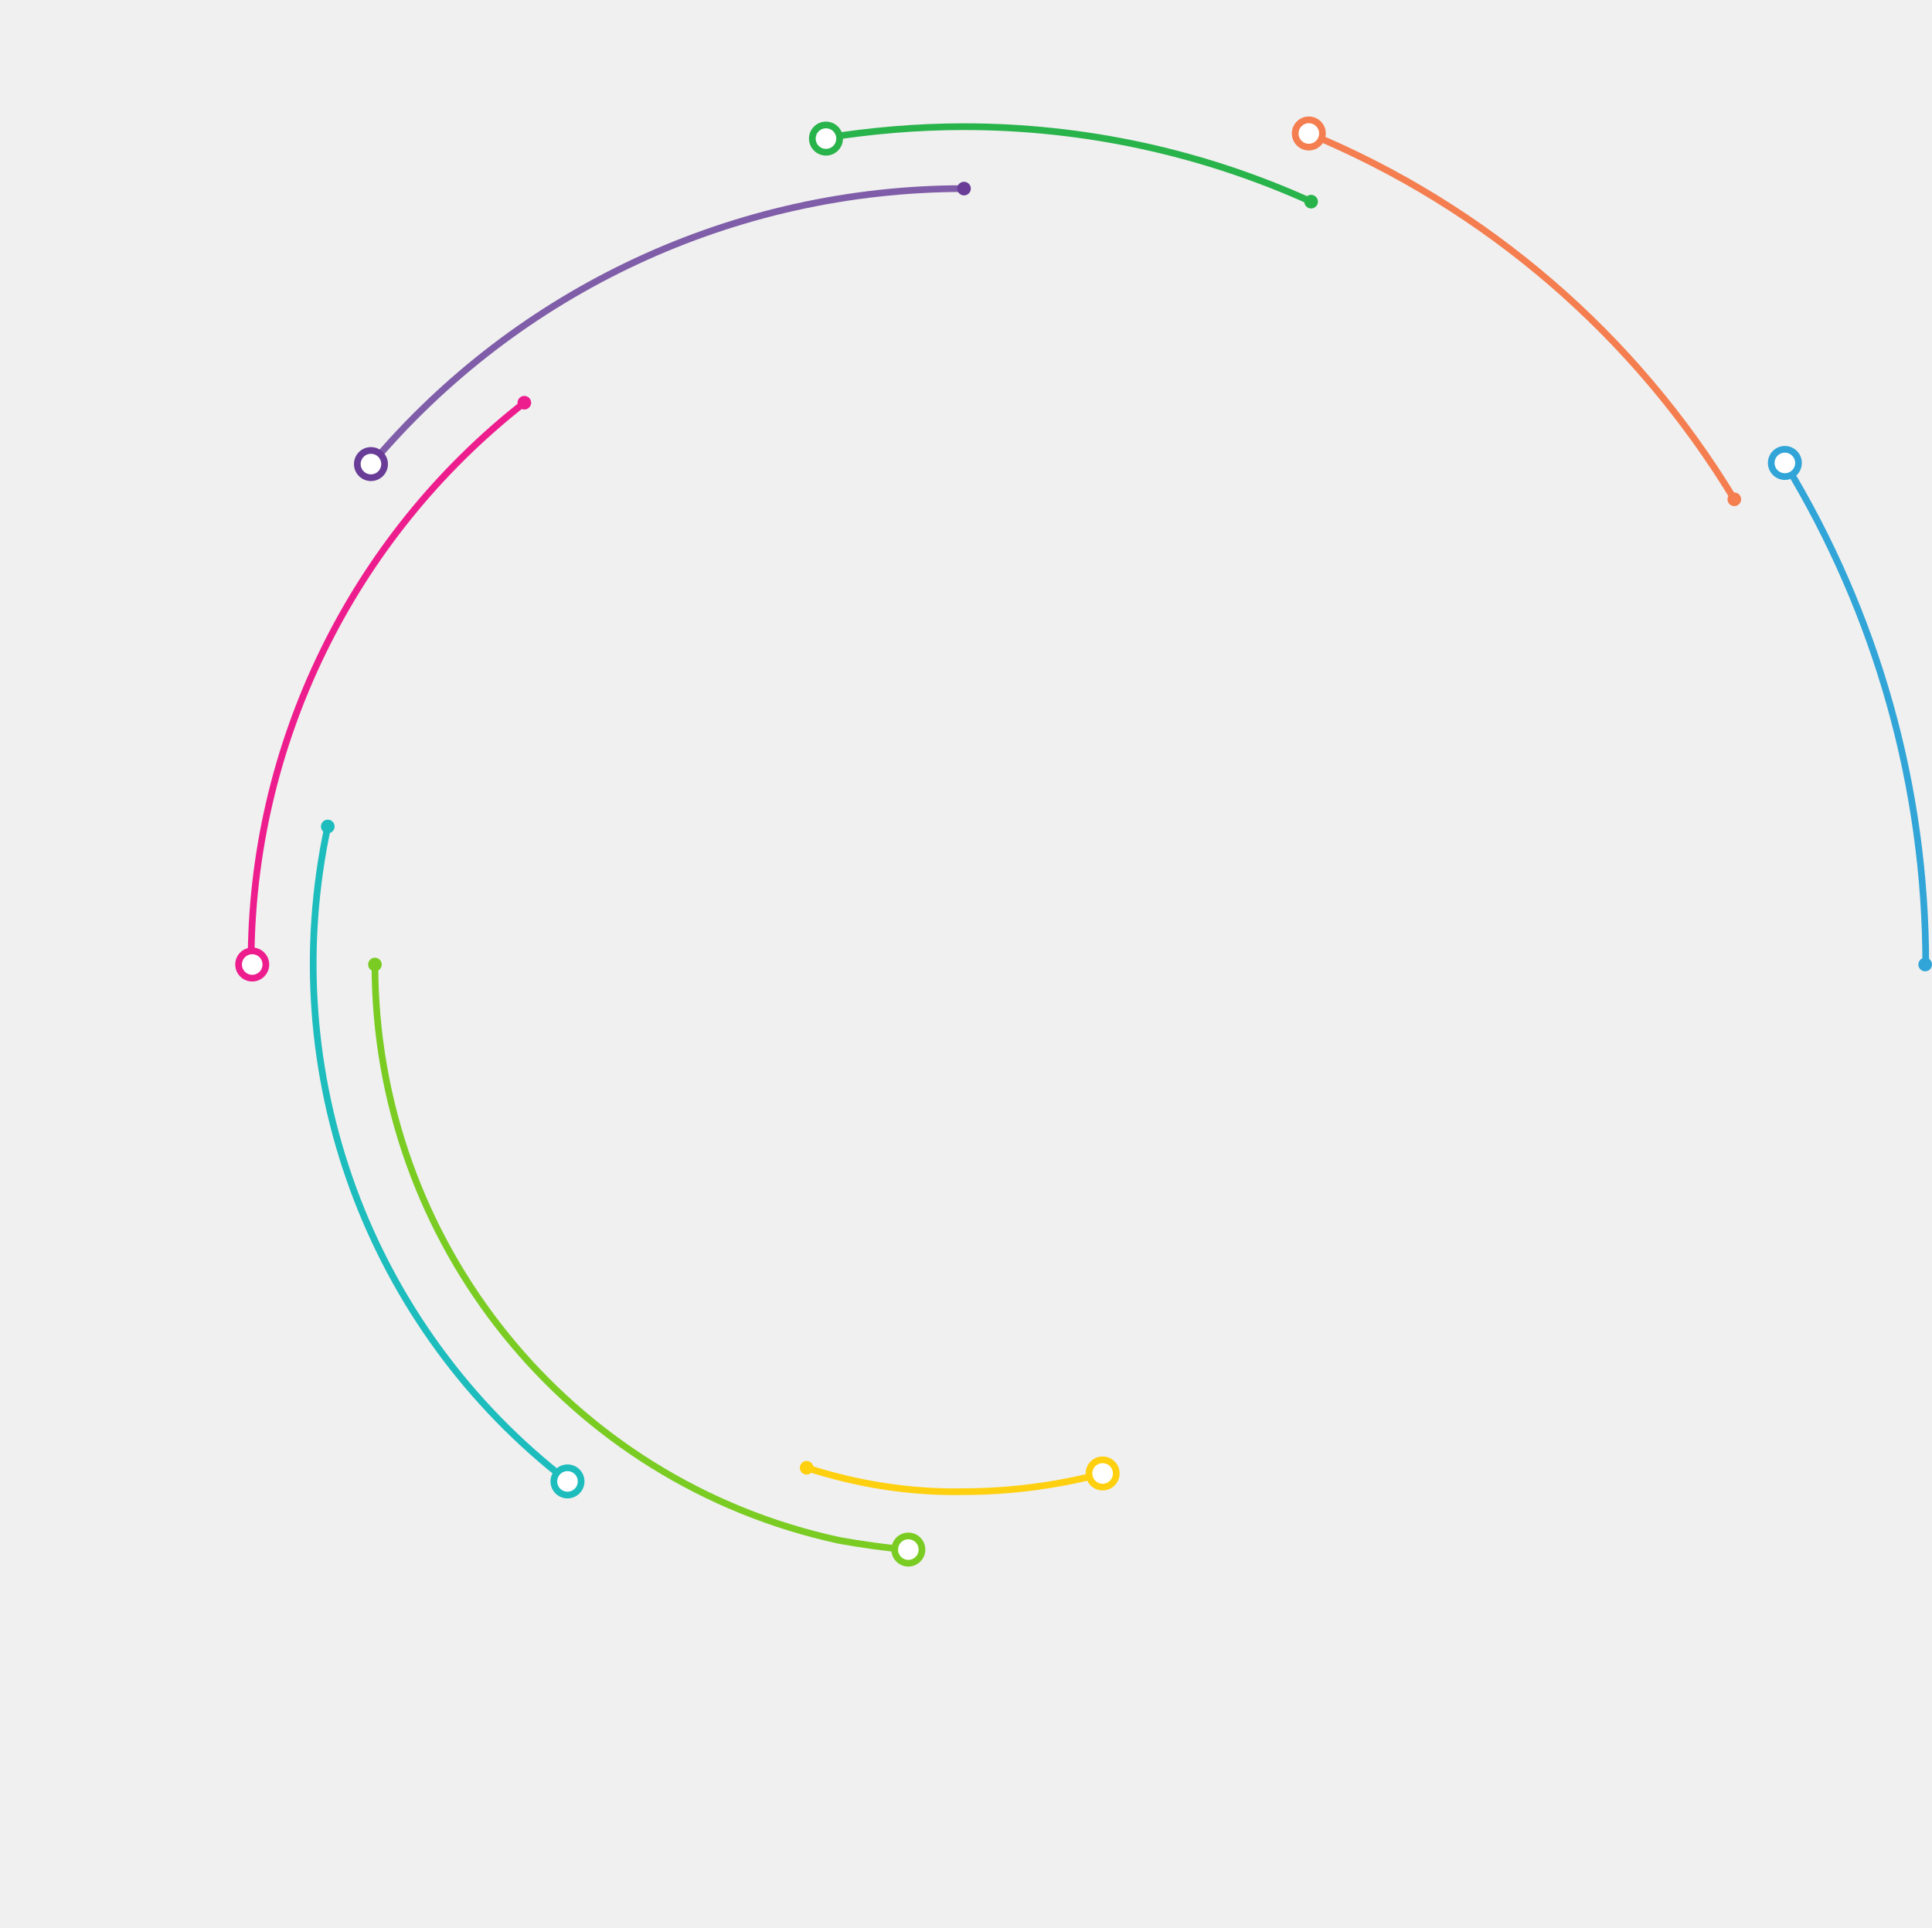
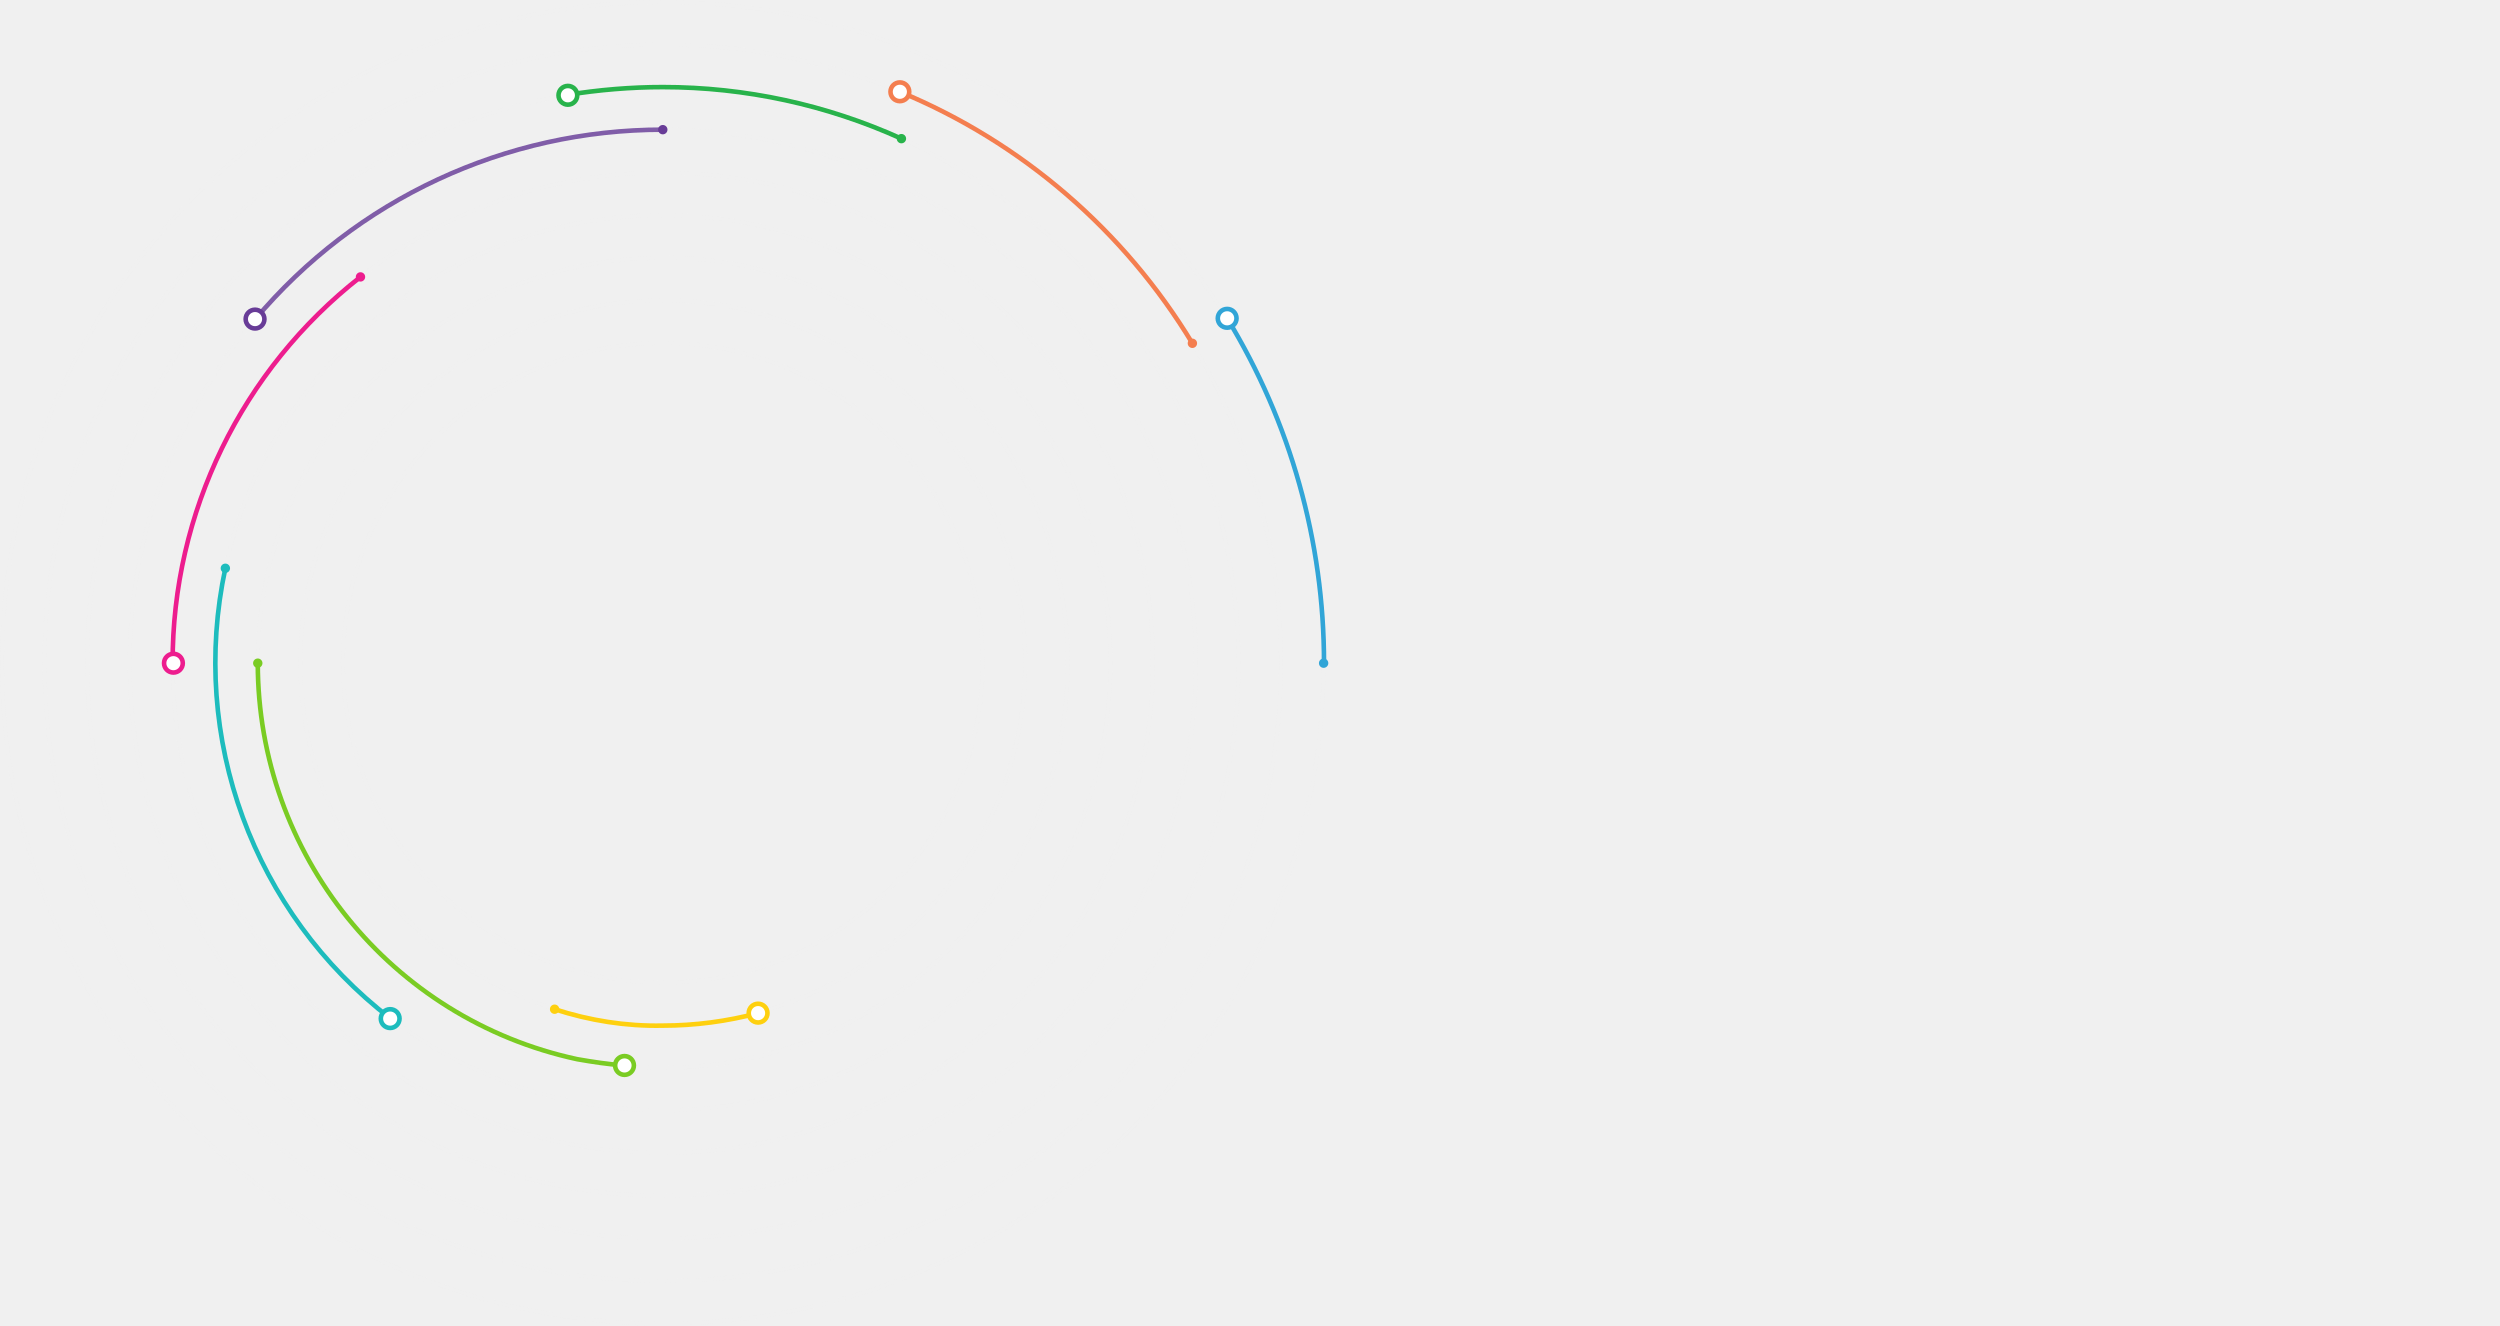
- <svg xmlns="http://www.w3.org/2000/svg" version="1.1" id="Rings" x="0px" y="0px" viewBox="0 0 340.1 339.4" style="enable-background:new 0 0 340.1 339.4;" xml:space="preserve">
+ <svg xmlns="http://www.w3.org/2000/svg" version="1.1" id="Rings" x="0px" y="0px" viewBox="0 0 640.1 339.4" style="enable-background:new 0 0 640.1 339.4;" xml:space="preserve">
  <style type="text/css">
	.st0{opacity:0.5;fill:none;stroke:#EFEFEF;stroke-miterlimit:10;enable-background:new    ;}

	.st1{fill:none;stroke:#31A5D7;stroke-width:1.18;stroke-miterlimit:10;}
	.st2{fill:#31A5D7;}
	.st3{fill:#FFFFFF;stroke:#31A5D7;stroke-width:1.18;stroke-miterlimit:10;}

	.st4{fill:none;stroke:#F47E4F;stroke-width:1.18;stroke-miterlimit:10;}
	.st5{fill:#F47E4F;}
	.st6{fill:#FFFFFF;stroke:#F47E4F;stroke-width:1.18;stroke-miterlimit:10;}

	.st7{fill:none;stroke:#28B34B;stroke-width:1.18;stroke-miterlimit:10;}
	.st8{fill:#28B34B;}
	.st9{fill:#FFFFFF;stroke:#28B34B;stroke-width:1.18;stroke-miterlimit:10;}

	.st10{fill:none;stroke:#805DA8;stroke-width:1.18;stroke-miterlimit:10;}
	.st11{fill:#683C97;}
	.st12{fill:#FFFFFF;stroke:#683C97;stroke-width:1.18;stroke-miterlimit:10;}

	.st13{fill:none;stroke:#ED1D8E;stroke-width:1.18;stroke-miterlimit:10;}
	.st14{fill:#ED1D8E;}
	.st15{fill:#FFFFFF;stroke:#ED1D8E;stroke-width:1.18;stroke-miterlimit:10;}

	.st16{fill:none;stroke:#1DBCBD;stroke-width:1.18;stroke-miterlimit:10;}
	.st17{fill:#1DBCBD;}
	.st18{fill:#FFFFFF;stroke:#1DBCBD;stroke-width:1.18;stroke-miterlimit:10;}

	.st19{fill:none;stroke:#7ACC23;stroke-width:1.18;stroke-miterlimit:10;}
	.st20{fill:#7ACC23;}
	.st21{fill:#FFFFFF;stroke:#7ACC23;stroke-width:1.18;stroke-miterlimit:10;}

	.st22{fill:none;stroke:#FED00F;stroke-width:1.18;stroke-miterlimit:10;}
	.st23{fill:#FED00F;}
	.st24{fill:#FFFFFF;stroke:#FED00F;stroke-width:1.18;stroke-miterlimit:10;}
</style>
  <circle class="st0" cx="169.7" cy="169.7" r="169.2" />
  <circle class="st0" cx="169.7" cy="169.7" r="158.3" />
  <circle class="st0" cx="169.7" cy="169.7" r="147.4" />
  <circle class="st0" cx="169.7" cy="169.7" r="136.5" />
  <circle class="st0" cx="169.7" cy="169.7" r="125.5" />
  <circle class="st0" cx="169.7" cy="169.7" r="114.6" />
  <circle class="st0" cx="169.7" cy="169.7" r="103.7" />
  <circle class="st0" cx="169.7" cy="169.7" r="92.8" />
  <circle class="st0" cx="169.7" cy="169.7" r="81.9" />
  <g id="discovery">
    <path class="st1" d="M314.2,81.5c16.2,26.6,24.8,57.1,24.8,88.3" />
    <circle class="st2" cx="338.9" cy="169.8" r="1.2" />
    <circle class="st3" cx="314.2" cy="81.5" r="2.4" />
    <animateTransform id="discovery_anim" attributeName="transform" attributeType="XML" type="rotate" from="0 169.7 169.8" to="31 169.7 169.8" begin="1.5; quality_assurance_anim.end+1.5" dur="2" fill="freeze" repeateCount="indefinite" />
    <animateTransform id="client_consultation_anim" attributeName="transform" attributeType="XML" type="rotate" from="31 169.7 169.8" to="65.5 169.7 169.8" begin="discovery_anim.end+1.5" dur="2" fill="freeze" repeateCount="indefinite" />
    <animateTransform id="kick_off_anim" attributeName="transform" attributeType="XML" type="rotate" from="65.5 169.7 169.8" to="90 169.7 169.8" begin="client_consultation_anim.end+1.5" dur="2" fill="freeze" repeateCount="indefinite" />
    <animateTransform id="information_architecture_development_anim" attributeName="transform" attributeType="XML" type="rotate" from="90 169.7 169.8" to="128.3 169.7 169.8" begin="kick_off_anim.end+1.5" dur="2" fill="freeze" repeateCount="indefinite" />
    <animateTransform id="design_anim" attributeName="transform" attributeType="XML" type="rotate" from="128.3 169.7 169.8" to="167.8 169.7 169.8" begin="information_architecture_development_anim.end+1.5" dur="2" fill="freeze" repeateCount="indefinite" />
    <animateTransform id="front_end_development_anim" attributeName="transform" attributeType="XML" type="rotate" from="167.8 169.7 169.8" to="179.7 169.7 169.8" begin="design_anim.end+1.5" dur="2" fill="freeze" repeateCount="indefinite" />
    <animateTransform id="back_end_development_anim" attributeName="transform" attributeType="XML" type="rotate" from="179.7 169.7 169.8" to="252.6 169.7 169.8" begin="front_end_development_anim.end+1.5" dur="2" fill="freeze" repeateCount="indefinite" />
    <animateTransform id="quality_assurance_anim" attributeName="transform" attributeType="XML" type="rotate" from="252.6 169.7 169.8" to="360 169.7 169.8" begin="back_end_development_anim.end+1.5" dur="2" fill="freeze" repeateCount="indefinite" />
  </g>
  <g id="client_consultation">
    <path class="st4" d="M305.3,87.9c-17.5-28.9-43.7-51.5-74.9-64.4" />
    <circle class="st5" cx="305.3" cy="87.9" r="1.2" />
    <circle class="st6" cx="230.4" cy="23.5" r="2.4" />
    <animateTransform id="discovery_anim" attributeName="transform" attributeType="XML" type="rotate" from="0 169.7 169.8" to="31 169.7 169.8" begin="1.5; quality_assurance_anim.end+1.5" dur="2" fill="freeze" repeateCount="indefinite" />
    <animateTransform id="client_consultation_anim" attributeName="transform" attributeType="XML" type="rotate" from="31 169.7 169.8" to="65.5 169.7 169.8" begin="discovery_anim.end+1.5" dur="2" fill="freeze" repeateCount="indefinite" />
    <animateTransform id="kick_off_anim" attributeName="transform" attributeType="XML" type="rotate" from="65.5 169.7 169.8" to="90 169.7 169.8" begin="client_consultation_anim.end+1.5" dur="2" fill="freeze" repeateCount="indefinite" />
    <animateTransform id="information_architecture_development_anim" attributeName="transform" attributeType="XML" type="rotate" from="90 169.7 169.8" to="128.3 169.7 169.8" begin="kick_off_anim.end+1.5" dur="2" fill="freeze" repeateCount="indefinite" />
    <animateTransform id="design_anim" attributeName="transform" attributeType="XML" type="rotate" from="128.3 169.7 169.8" to="167.8 169.7 169.8" begin="information_architecture_development_anim.end+1.5" dur="2" fill="freeze" repeateCount="indefinite" />
    <animateTransform id="front_end_development_anim" attributeName="transform" attributeType="XML" type="rotate" from="167.8 169.7 169.8" to="179.7 169.7 169.8" begin="design_anim.end+1.5" dur="2" fill="freeze" repeateCount="indefinite" />
    <animateTransform id="back_end_development_anim" attributeName="transform" attributeType="XML" type="rotate" from="179.7 169.7 169.8" to="252.6 169.7 169.8" begin="front_end_development_anim.end+1.5" dur="2" fill="freeze" repeateCount="indefinite" />
    <animateTransform id="quality_assurance_anim" attributeName="transform" attributeType="XML" type="rotate" from="252.6 169.7 169.8" to="360 169.7 169.8" begin="back_end_development_anim.end+1.5" dur="2" fill="freeze" repeateCount="indefinite" />
  </g>
  <g id="kick_off">
    <path class="st7" d="M230.8,35.5c-19.2-8.7-40-13.2-61.1-13.2c-8.2,0-16.4,0.7-24.5,2" />
    <circle class="st8" cx="230.8" cy="35.5" r="1.2" />
    <circle class="st9" cx="145.4" cy="24.4" r="2.4" />
    <animateTransform id="discovery_anim" attributeName="transform" attributeType="XML" type="rotate" from="0 169.7 169.8" to="31 169.7 169.8" begin="1.5; quality_assurance_anim.end+1.5" dur="2" fill="freeze" repeateCount="indefinite" />
    <animateTransform id="client_consultation_anim" attributeName="transform" attributeType="XML" type="rotate" from="31 169.7 169.8" to="65.5 169.7 169.8" begin="discovery_anim.end+1.5" dur="2" fill="freeze" repeateCount="indefinite" />
    <animateTransform id="kick_off_anim" attributeName="transform" attributeType="XML" type="rotate" from="65.5 169.7 169.8" to="90 169.7 169.8" begin="client_consultation_anim.end+1.5" dur="2" fill="freeze" repeateCount="indefinite" />
    <animateTransform id="information_architecture_development_anim" attributeName="transform" attributeType="XML" type="rotate" from="90 169.7 169.8" to="128.3 169.7 169.8" begin="kick_off_anim.end+1.5" dur="2" fill="freeze" repeateCount="indefinite" />
    <animateTransform id="design_anim" attributeName="transform" attributeType="XML" type="rotate" from="128.3 169.7 169.8" to="167.8 169.7 169.8" begin="information_architecture_development_anim.end+1.5" dur="2" fill="freeze" repeateCount="indefinite" />
    <animateTransform id="front_end_development_anim" attributeName="transform" attributeType="XML" type="rotate" from="167.8 169.7 169.8" to="179.7 169.7 169.8" begin="design_anim.end+1.5" dur="2" fill="freeze" repeateCount="indefinite" />
    <animateTransform id="back_end_development_anim" attributeName="transform" attributeType="XML" type="rotate" from="179.7 169.7 169.8" to="252.6 169.7 169.8" begin="front_end_development_anim.end+1.5" dur="2" fill="freeze" repeateCount="indefinite" />
    <animateTransform id="quality_assurance_anim" attributeName="transform" attributeType="XML" type="rotate" from="252.6 169.7 169.8" to="360 169.7 169.8" begin="back_end_development_anim.end+1.5" dur="2" fill="freeze" repeateCount="indefinite" />
  </g>
  <g id="information_architecture_development">
    <path class="st10" d="M169.7,33.2C129.4,33.2,91.2,51,65.3,81.8" />
    <circle class="st11" cx="169.7" cy="33.2" r="1.2" />
    <circle class="st12" cx="65.3" cy="81.7" r="2.4" />
    <animateTransform id="discovery_anim" attributeName="transform" attributeType="XML" type="rotate" from="0 169.7 169.8" to="31 169.7 169.8" begin="1.5; quality_assurance_anim.end+1.5" dur="2" fill="freeze" repeateCount="indefinite" />
    <animateTransform id="client_consultation_anim" attributeName="transform" attributeType="XML" type="rotate" from="31 169.7 169.8" to="65.5 169.7 169.8" begin="discovery_anim.end+1.5" dur="2" fill="freeze" repeateCount="indefinite" />
    <animateTransform id="kick_off_anim" attributeName="transform" attributeType="XML" type="rotate" from="65.5 169.7 169.8" to="90 169.7 169.8" begin="client_consultation_anim.end+1.5" dur="2" fill="freeze" repeateCount="indefinite" />
    <animateTransform id="information_architecture_development_anim" attributeName="transform" attributeType="XML" type="rotate" from="90 169.7 169.8" to="128.3 169.7 169.8" begin="kick_off_anim.end+1.5" dur="2" fill="freeze" repeateCount="indefinite" />
    <animateTransform id="design_anim" attributeName="transform" attributeType="XML" type="rotate" from="128.3 169.7 169.8" to="167.8 169.7 169.8" begin="information_architecture_development_anim.end+1.5" dur="2" fill="freeze" repeateCount="indefinite" />
    <animateTransform id="front_end_development_anim" attributeName="transform" attributeType="XML" type="rotate" from="167.8 169.7 169.8" to="179.7 169.7 169.8" begin="design_anim.end+1.5" dur="2" fill="freeze" repeateCount="indefinite" />
    <animateTransform id="back_end_development_anim" attributeName="transform" attributeType="XML" type="rotate" from="179.7 169.7 169.8" to="252.6 169.7 169.8" begin="front_end_development_anim.end+1.5" dur="2" fill="freeze" repeateCount="indefinite" />
    <animateTransform id="quality_assurance_anim" attributeName="transform" attributeType="XML" type="rotate" from="252.6 169.7 169.8" to="360 169.7 169.8" begin="back_end_development_anim.end+1.5" dur="2" fill="freeze" repeateCount="indefinite" />
  </g>
  <g id="design">
    <path class="st13" d="M92.3,70.9c-30.4,23.8-48.2,60.3-48.1,98.9" />
    <circle class="st14" cx="92.3" cy="70.9" r="1.2" />
    <circle class="st15" cx="44.4" cy="169.8" r="2.4" />
    <animateTransform id="discovery_anim" attributeName="transform" attributeType="XML" type="rotate" from="0 169.7 169.8" to="31 169.7 169.8" begin="1.5; quality_assurance_anim.end+1.5" dur="2" fill="freeze" repeateCount="indefinite" />
    <animateTransform id="client_consultation_anim" attributeName="transform" attributeType="XML" type="rotate" from="31 169.7 169.8" to="65.5 169.7 169.8" begin="discovery_anim.end+1.5" dur="2" fill="freeze" repeateCount="indefinite" />
    <animateTransform id="kick_off_anim" attributeName="transform" attributeType="XML" type="rotate" from="65.5 169.7 169.8" to="90 169.7 169.8" begin="client_consultation_anim.end+1.5" dur="2" fill="freeze" repeateCount="indefinite" />
    <animateTransform id="information_architecture_development_anim" attributeName="transform" attributeType="XML" type="rotate" from="90 169.7 169.8" to="128.3 169.7 169.8" begin="kick_off_anim.end+1.5" dur="2" fill="freeze" repeateCount="indefinite" />
    <animateTransform id="design_anim" attributeName="transform" attributeType="XML" type="rotate" from="128.3 169.7 169.8" to="167.8 169.7 169.8" begin="information_architecture_development_anim.end+1.5" dur="2" fill="freeze" repeateCount="indefinite" />
    <animateTransform id="front_end_development_anim" attributeName="transform" attributeType="XML" type="rotate" from="167.8 169.7 169.8" to="179.7 169.7 169.8" begin="design_anim.end+1.5" dur="2" fill="freeze" repeateCount="indefinite" />
    <animateTransform id="back_end_development_anim" attributeName="transform" attributeType="XML" type="rotate" from="179.7 169.7 169.8" to="252.6 169.7 169.8" begin="front_end_development_anim.end+1.5" dur="2" fill="freeze" repeateCount="indefinite" />
    <animateTransform id="quality_assurance_anim" attributeName="transform" attributeType="XML" type="rotate" from="252.6 169.7 169.8" to="360 169.7 169.8" begin="back_end_development_anim.end+1.5" dur="2" fill="freeze" repeateCount="indefinite" />
  </g>
  <g id="front_end_development">
    <path class="st16" d="M57.7,145.5c-9.3,43.4,7.1,88.2,42.3,115.3" />
    <circle class="st17" cx="57.7" cy="145.5" r="1.2" />
    <circle class="st18" cx="99.9" cy="260.8" r="2.4" />
    <animateTransform id="discovery_anim" attributeName="transform" attributeType="XML" type="rotate" from="0 169.7 169.8" to="31 169.7 169.8" begin="1.5; quality_assurance_anim.end+1.5" dur="2" fill="freeze" repeateCount="indefinite" />
    <animateTransform id="client_consultation_anim" attributeName="transform" attributeType="XML" type="rotate" from="31 169.7 169.8" to="65.5 169.7 169.8" begin="discovery_anim.end+1.5" dur="2" fill="freeze" repeateCount="indefinite" />
    <animateTransform id="kick_off_anim" attributeName="transform" attributeType="XML" type="rotate" from="65.5 169.7 169.8" to="90 169.7 169.8" begin="client_consultation_anim.end+1.5" dur="2" fill="freeze" repeateCount="indefinite" />
    <animateTransform id="information_architecture_development_anim" attributeName="transform" attributeType="XML" type="rotate" from="90 169.7 169.8" to="128.3 169.7 169.8" begin="kick_off_anim.end+1.5" dur="2" fill="freeze" repeateCount="indefinite" />
    <animateTransform id="design_anim" attributeName="transform" attributeType="XML" type="rotate" from="128.3 169.7 169.8" to="167.8 169.7 169.8" begin="information_architecture_development_anim.end+1.5" dur="2" fill="freeze" repeateCount="indefinite" />
    <animateTransform id="front_end_development_anim" attributeName="transform" attributeType="XML" type="rotate" from="167.8 169.7 169.8" to="179.7 169.7 169.8" begin="design_anim.end+1.5" dur="2" fill="freeze" repeateCount="indefinite" />
    <animateTransform id="back_end_development_anim" attributeName="transform" attributeType="XML" type="rotate" from="179.7 169.7 169.8" to="252.6 169.7 169.8" begin="front_end_development_anim.end+1.5" dur="2" fill="freeze" repeateCount="indefinite" />
    <animateTransform id="quality_assurance_anim" attributeName="transform" attributeType="XML" type="rotate" from="252.6 169.7 169.8" to="360 169.7 169.8" begin="back_end_development_anim.end+1.5" dur="2" fill="freeze" repeateCount="indefinite" />
  </g>
  <g id="back_end_development">
    <path class="st19" d="M66,169.8c0,48.9,34,91.1,81.8,101.4c4,0.7,8,1.3,12,1.6" />
    <circle class="st20" cx="66" cy="169.8" r="1.2" />
    <circle class="st21" cx="159.9" cy="272.8" r="2.4" />
    <animateTransform id="discovery_anim" attributeName="transform" attributeType="XML" type="rotate" from="0 169.7 169.8" to="31 169.7 169.8" begin="1.5; quality_assurance_anim.end+1.5" dur="2" fill="freeze" repeateCount="indefinite" />
    <animateTransform id="client_consultation_anim" attributeName="transform" attributeType="XML" type="rotate" from="31 169.7 169.8" to="65.5 169.7 169.8" begin="discovery_anim.end+1.5" dur="2" fill="freeze" repeateCount="indefinite" />
    <animateTransform id="kick_off_anim" attributeName="transform" attributeType="XML" type="rotate" from="65.5 169.7 169.8" to="90 169.7 169.8" begin="client_consultation_anim.end+1.5" dur="2" fill="freeze" repeateCount="indefinite" />
    <animateTransform id="information_architecture_development_anim" attributeName="transform" attributeType="XML" type="rotate" from="90 169.7 169.8" to="128.3 169.7 169.8" begin="kick_off_anim.end+1.5" dur="2" fill="freeze" repeateCount="indefinite" />
    <animateTransform id="design_anim" attributeName="transform" attributeType="XML" type="rotate" from="128.3 169.7 169.8" to="167.8 169.7 169.8" begin="information_architecture_development_anim.end+1.5" dur="2" fill="freeze" repeateCount="indefinite" />
    <animateTransform id="front_end_development_anim" attributeName="transform" attributeType="XML" type="rotate" from="167.8 169.7 169.8" to="179.7 169.7 169.8" begin="design_anim.end+1.5" dur="2" fill="freeze" repeateCount="indefinite" />
    <animateTransform id="back_end_development_anim" attributeName="transform" attributeType="XML" type="rotate" from="179.7 169.7 169.8" to="252.6 169.7 169.8" begin="front_end_development_anim.end+1.5" dur="2" fill="freeze" repeateCount="indefinite" />
    <animateTransform id="quality_assurance_anim" attributeName="transform" attributeType="XML" type="rotate" from="252.6 169.7 169.8" to="360 169.7 169.8" begin="back_end_development_anim.end+1.5" dur="2" fill="freeze" repeateCount="indefinite" />
  </g>
  <g id="quality_assurance">
    <path class="st22" d="M142,258.4c8.9,2.9,18.3,4.4,27.7,4.2l0,0c8.2,0,16.5-1.1,24.4-3.2" />
    <circle class="st23" cx="142" cy="258.4" r="1.2" />
    <circle class="st24" cx="194.1" cy="259.4" r="2.4" />
    <animateTransform id="discovery_anim" attributeName="transform" attributeType="XML" type="rotate" from="0 169.7 169.8" to="31 169.7 169.8" begin="1.5; quality_assurance_anim.end+1.5" dur="2" fill="freeze" repeateCount="indefinite" />
    <animateTransform id="client_consultation_anim" attributeName="transform" attributeType="XML" type="rotate" from="31 169.7 169.8" to="65.5 169.7 169.8" begin="discovery_anim.end+1.5" dur="2" fill="freeze" repeateCount="indefinite" />
    <animateTransform id="kick_off_anim" attributeName="transform" attributeType="XML" type="rotate" from="65.5 169.7 169.8" to="90 169.7 169.8" begin="client_consultation_anim.end+1.5" dur="2" fill="freeze" repeateCount="indefinite" />
    <animateTransform id="information_architecture_development_anim" attributeName="transform" attributeType="XML" type="rotate" from="90 169.7 169.8" to="128.3 169.7 169.8" begin="kick_off_anim.end+1.5" dur="2" fill="freeze" repeateCount="indefinite" />
    <animateTransform id="design_anim" attributeName="transform" attributeType="XML" type="rotate" from="128.3 169.7 169.8" to="167.8 169.7 169.8" begin="information_architecture_development_anim.end+1.5" dur="2" fill="freeze" repeateCount="indefinite" />
    <animateTransform id="front_end_development_anim" attributeName="transform" attributeType="XML" type="rotate" from="167.8 169.7 169.8" to="179.7 169.7 169.8" begin="design_anim.end+1.5" dur="2" fill="freeze" repeateCount="indefinite" />
    <animateTransform id="back_end_development_anim" attributeName="transform" attributeType="XML" type="rotate" from="179.7 169.7 169.8" to="252.6 169.7 169.8" begin="front_end_development_anim.end+1.5" dur="2" fill="freeze" repeateCount="indefinite" />
    <animateTransform id="quality_assurance_anim" attributeName="transform" attributeType="XML" type="rotate" from="252.6 169.7 169.8" to="360 169.7 169.8" begin="back_end_development_anim.end+1.5" dur="2" fill="freeze" repeateCount="indefinite" />
  </g>
  <circle cx="338.9" cy="169.8" r="0" fill="none" stroke="#31A5D7" stroke-width="0.5" stroke-miterlimit="10" stroke-opacity="0.5">
    <animate id="discovery_ind_start_anim" attributeName="r" values="0;20" begin="discovery_anim.begin-1.5" dur="500ms" calcMode="linear" fill="freeze" />
    <animate id="discovery_ind_end_anim" attributeName="r" values="20;0" begin="discovery_anim.end" dur="500ms" calcMode="linear" fill="freeze" />
  </circle>
  <circle cx="328" cy="169.8" r="0" fill="none" stroke="#F47E4F" stroke-width="0.5" stroke-miterlimit="10" stroke-opacity="0.5">
    <animate id="discovery_ind_start_anim" attributeName="r" values="0;20" begin="client_consultation_anim.begin-1.5" dur="500ms" calcMode="linear" fill="freeze" />
    <animate id="discovery_ind_end_anim" attributeName="r" values="20;0" begin="client_consultation_anim.end" dur="500ms" calcMode="linear" fill="freeze" />
  </circle>
  <circle cx="317.1" cy="169.8" r="0" fill="none" stroke="#28B34B" stroke-width="0.5" stroke-miterlimit="10" stroke-opacity="0.5">
    <animate id="discovery_ind_start_anim" attributeName="r" values="0;20" begin="kick_off_anim.begin-1.5" dur="500ms" calcMode="linear" fill="freeze" />
    <animate id="discovery_ind_end_anim" attributeName="r" values="20;0" begin="kick_off_anim.end" dur="500ms" calcMode="linear" fill="freeze" />
  </circle>
  <circle cx="306.2" cy="169.8" r="0" fill="none" stroke="#805DA8" stroke-width="0.5" stroke-miterlimit="10" stroke-opacity="0.5">
    <animate id="discovery_ind_start_anim" attributeName="r" values="0;20" begin="information_architecture_development_anim.begin-1.5" dur="500ms" calcMode="linear" fill="freeze" />
    <animate id="discovery_ind_end_anim" attributeName="r" values="20;0" begin="information_architecture_development_anim.end" dur="500ms" calcMode="linear" fill="freeze" />
  </circle>
  <circle cx="295.3" cy="169.8" r="0" fill="none" stroke="#ED1D8E" stroke-width="0.5" stroke-miterlimit="10" stroke-opacity="0.5">
    <animate id="discovery_ind_start_anim" attributeName="r" values="0;20" begin="design_anim.begin-1.5" dur="500ms" calcMode="linear" fill="freeze" />
    <animate id="discovery_ind_end_anim" attributeName="r" values="20;0" begin="design_anim.end" dur="500ms" calcMode="linear" fill="freeze" />
  </circle>
  <circle cx="284.4" cy="169.8" r="0" fill="none" stroke="#1DBCBD" stroke-width="0.5" stroke-miterlimit="10" stroke-opacity="0.5">
    <animate id="discovery_ind_start_anim" attributeName="r" values="0;20" begin="front_end_development_anim.begin-1.5" dur="500ms" calcMode="linear" fill="freeze" />
    <animate id="discovery_ind_end_anim" attributeName="r" values="20;0" begin="front_end_development_anim.end" dur="500ms" calcMode="linear" fill="freeze" />
  </circle>
  <circle cx="273.5" cy="169.8" r="0" fill="none" stroke="#7ACC23" stroke-width="0.5" stroke-miterlimit="10" stroke-opacity="0.5">
    <animate id="discovery_ind_start_anim" attributeName="r" values="0;20" begin="back_end_development_anim.begin-1.5" dur="500ms" calcMode="linear" fill="freeze" />
    <animate id="discovery_ind_end_anim" attributeName="r" values="20;0" begin="back_end_development_anim.end" dur="500ms" calcMode="linear" fill="freeze" />
  </circle>
  <circle cx="262.6" cy="169.8" r="0" fill="none" stroke="#FED00F" stroke-width="0.5" stroke-miterlimit="10" stroke-opacity="0.5">
    <animate id="discovery_ind_start_anim" attributeName="r" values="0;20" begin="quality_assurance_anim.begin-1.5" dur="500ms" calcMode="linear" fill="freeze" />
    <animate id="discovery_ind_end_anim" attributeName="r" values="20;0" begin="quality_assurance_anim.end" dur="500ms" calcMode="linear" fill="freeze" />
  </circle>
</svg>
